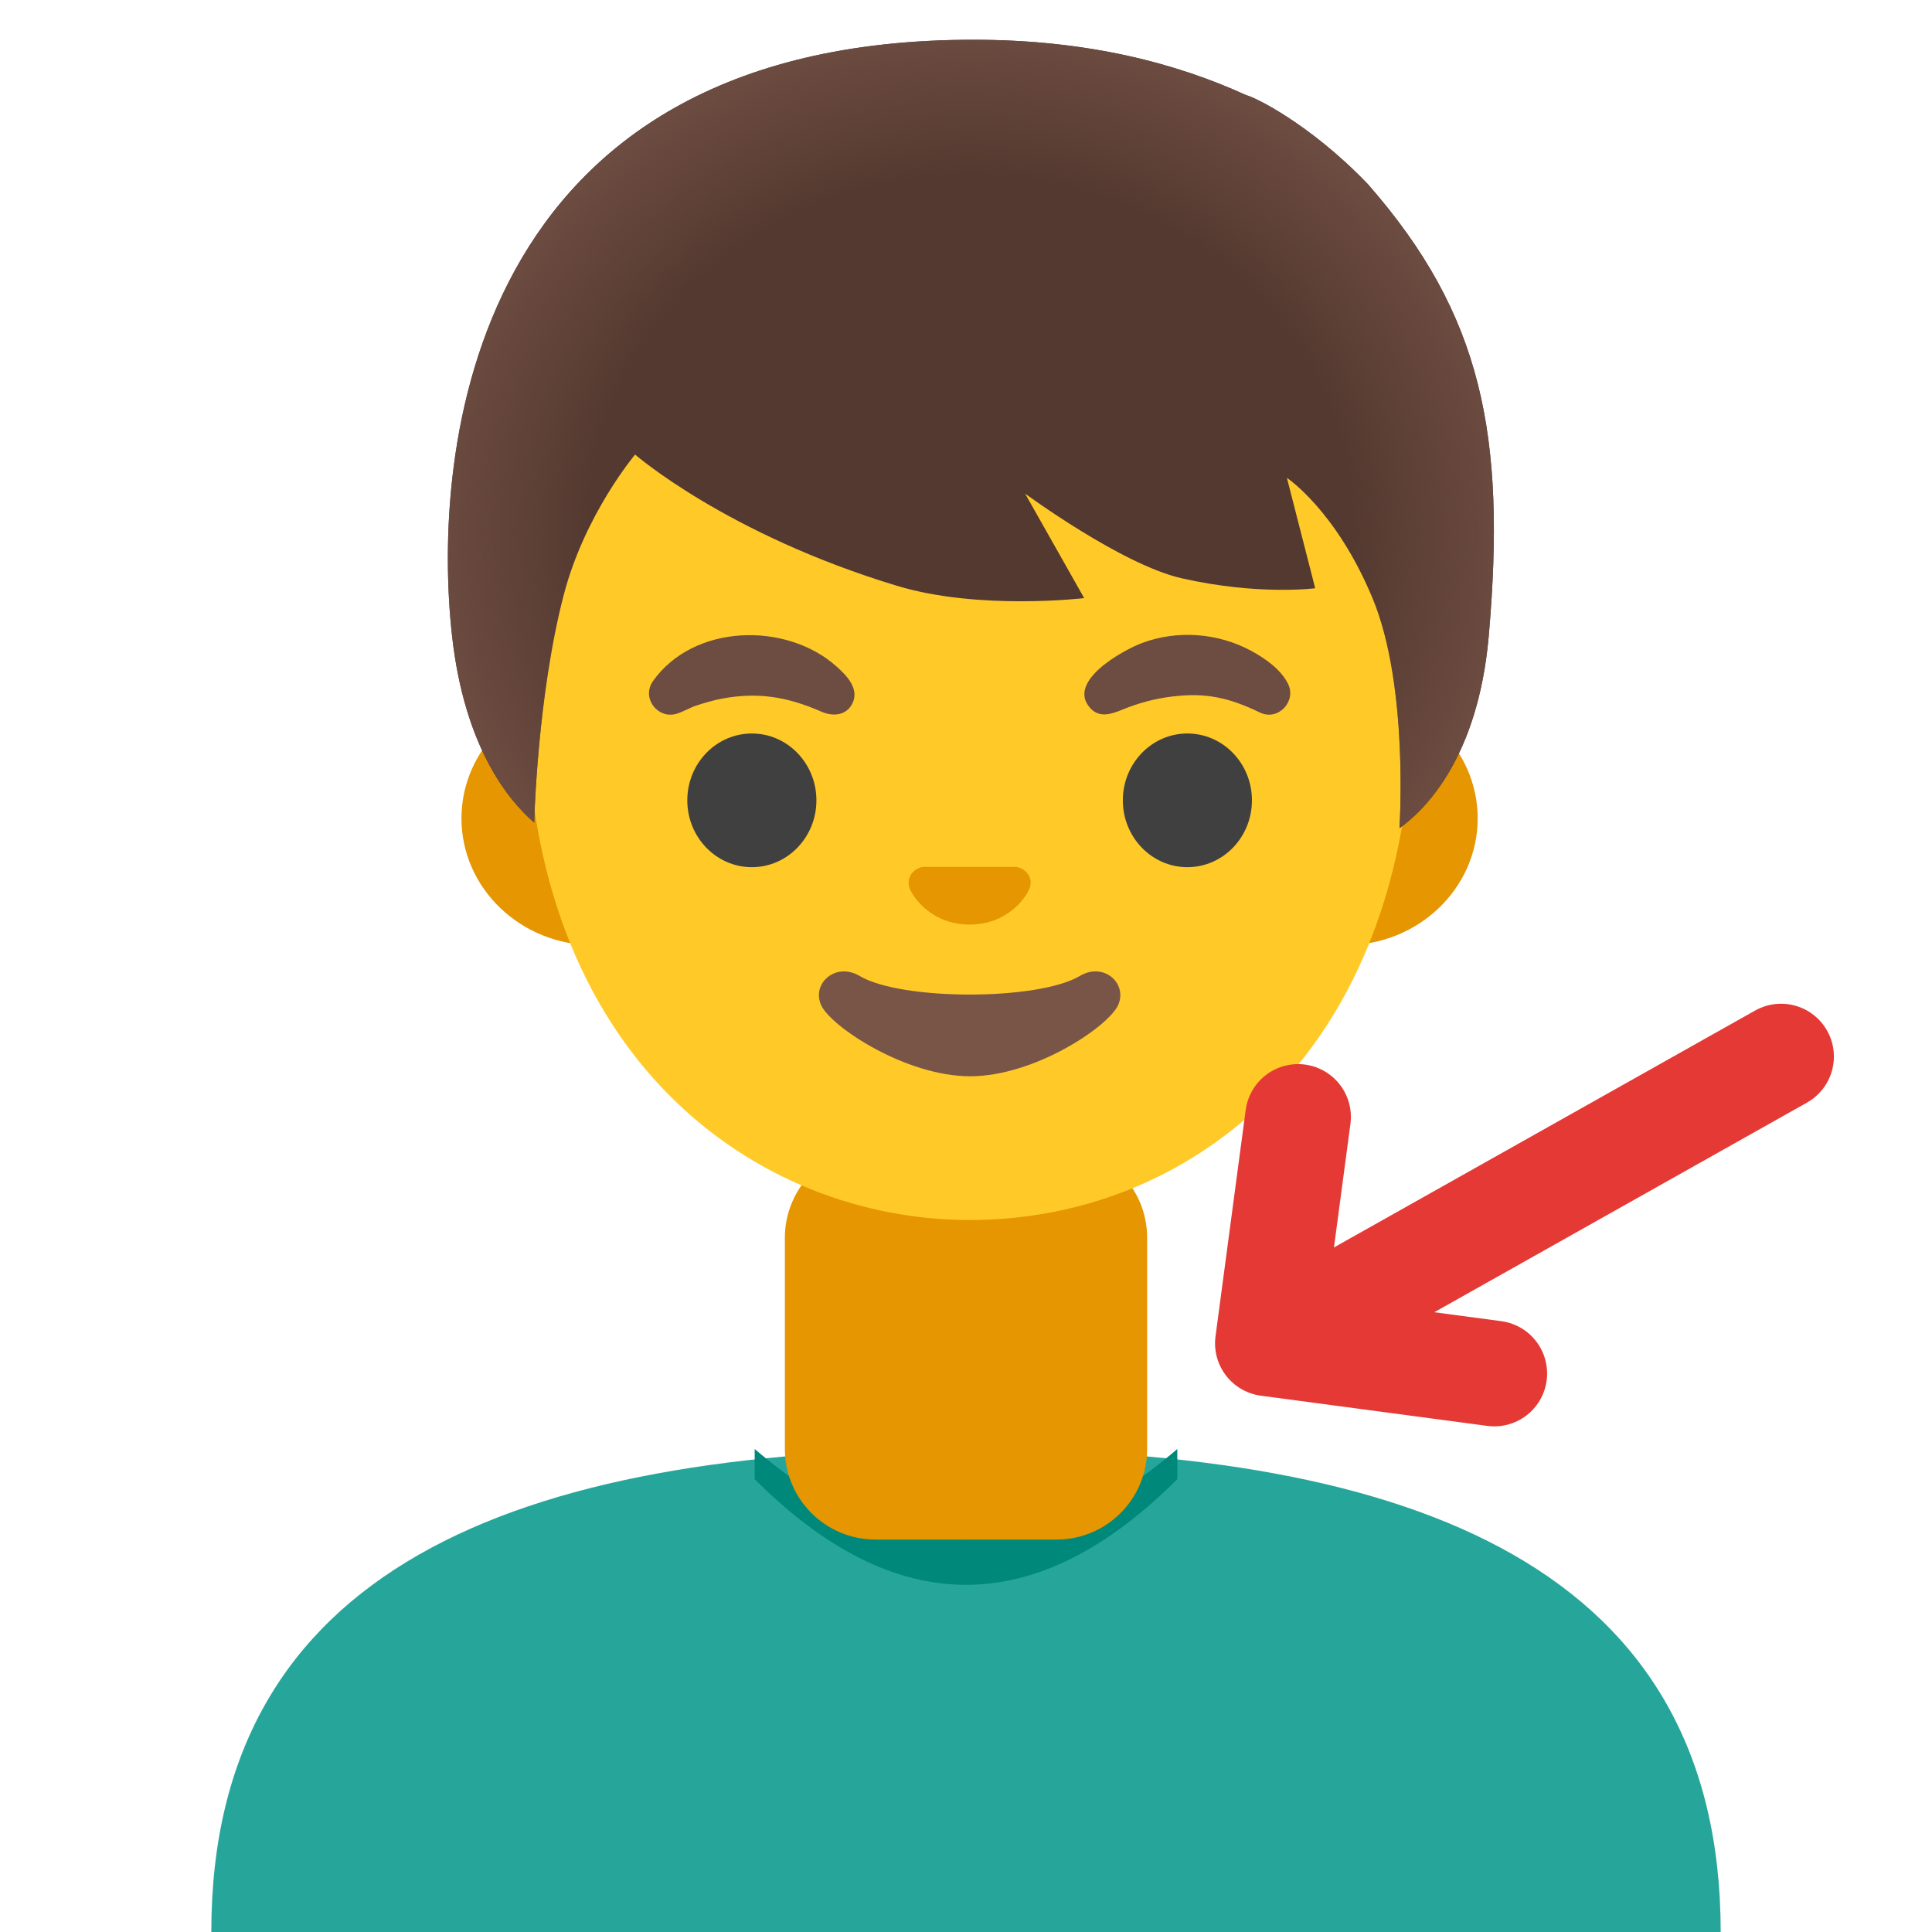
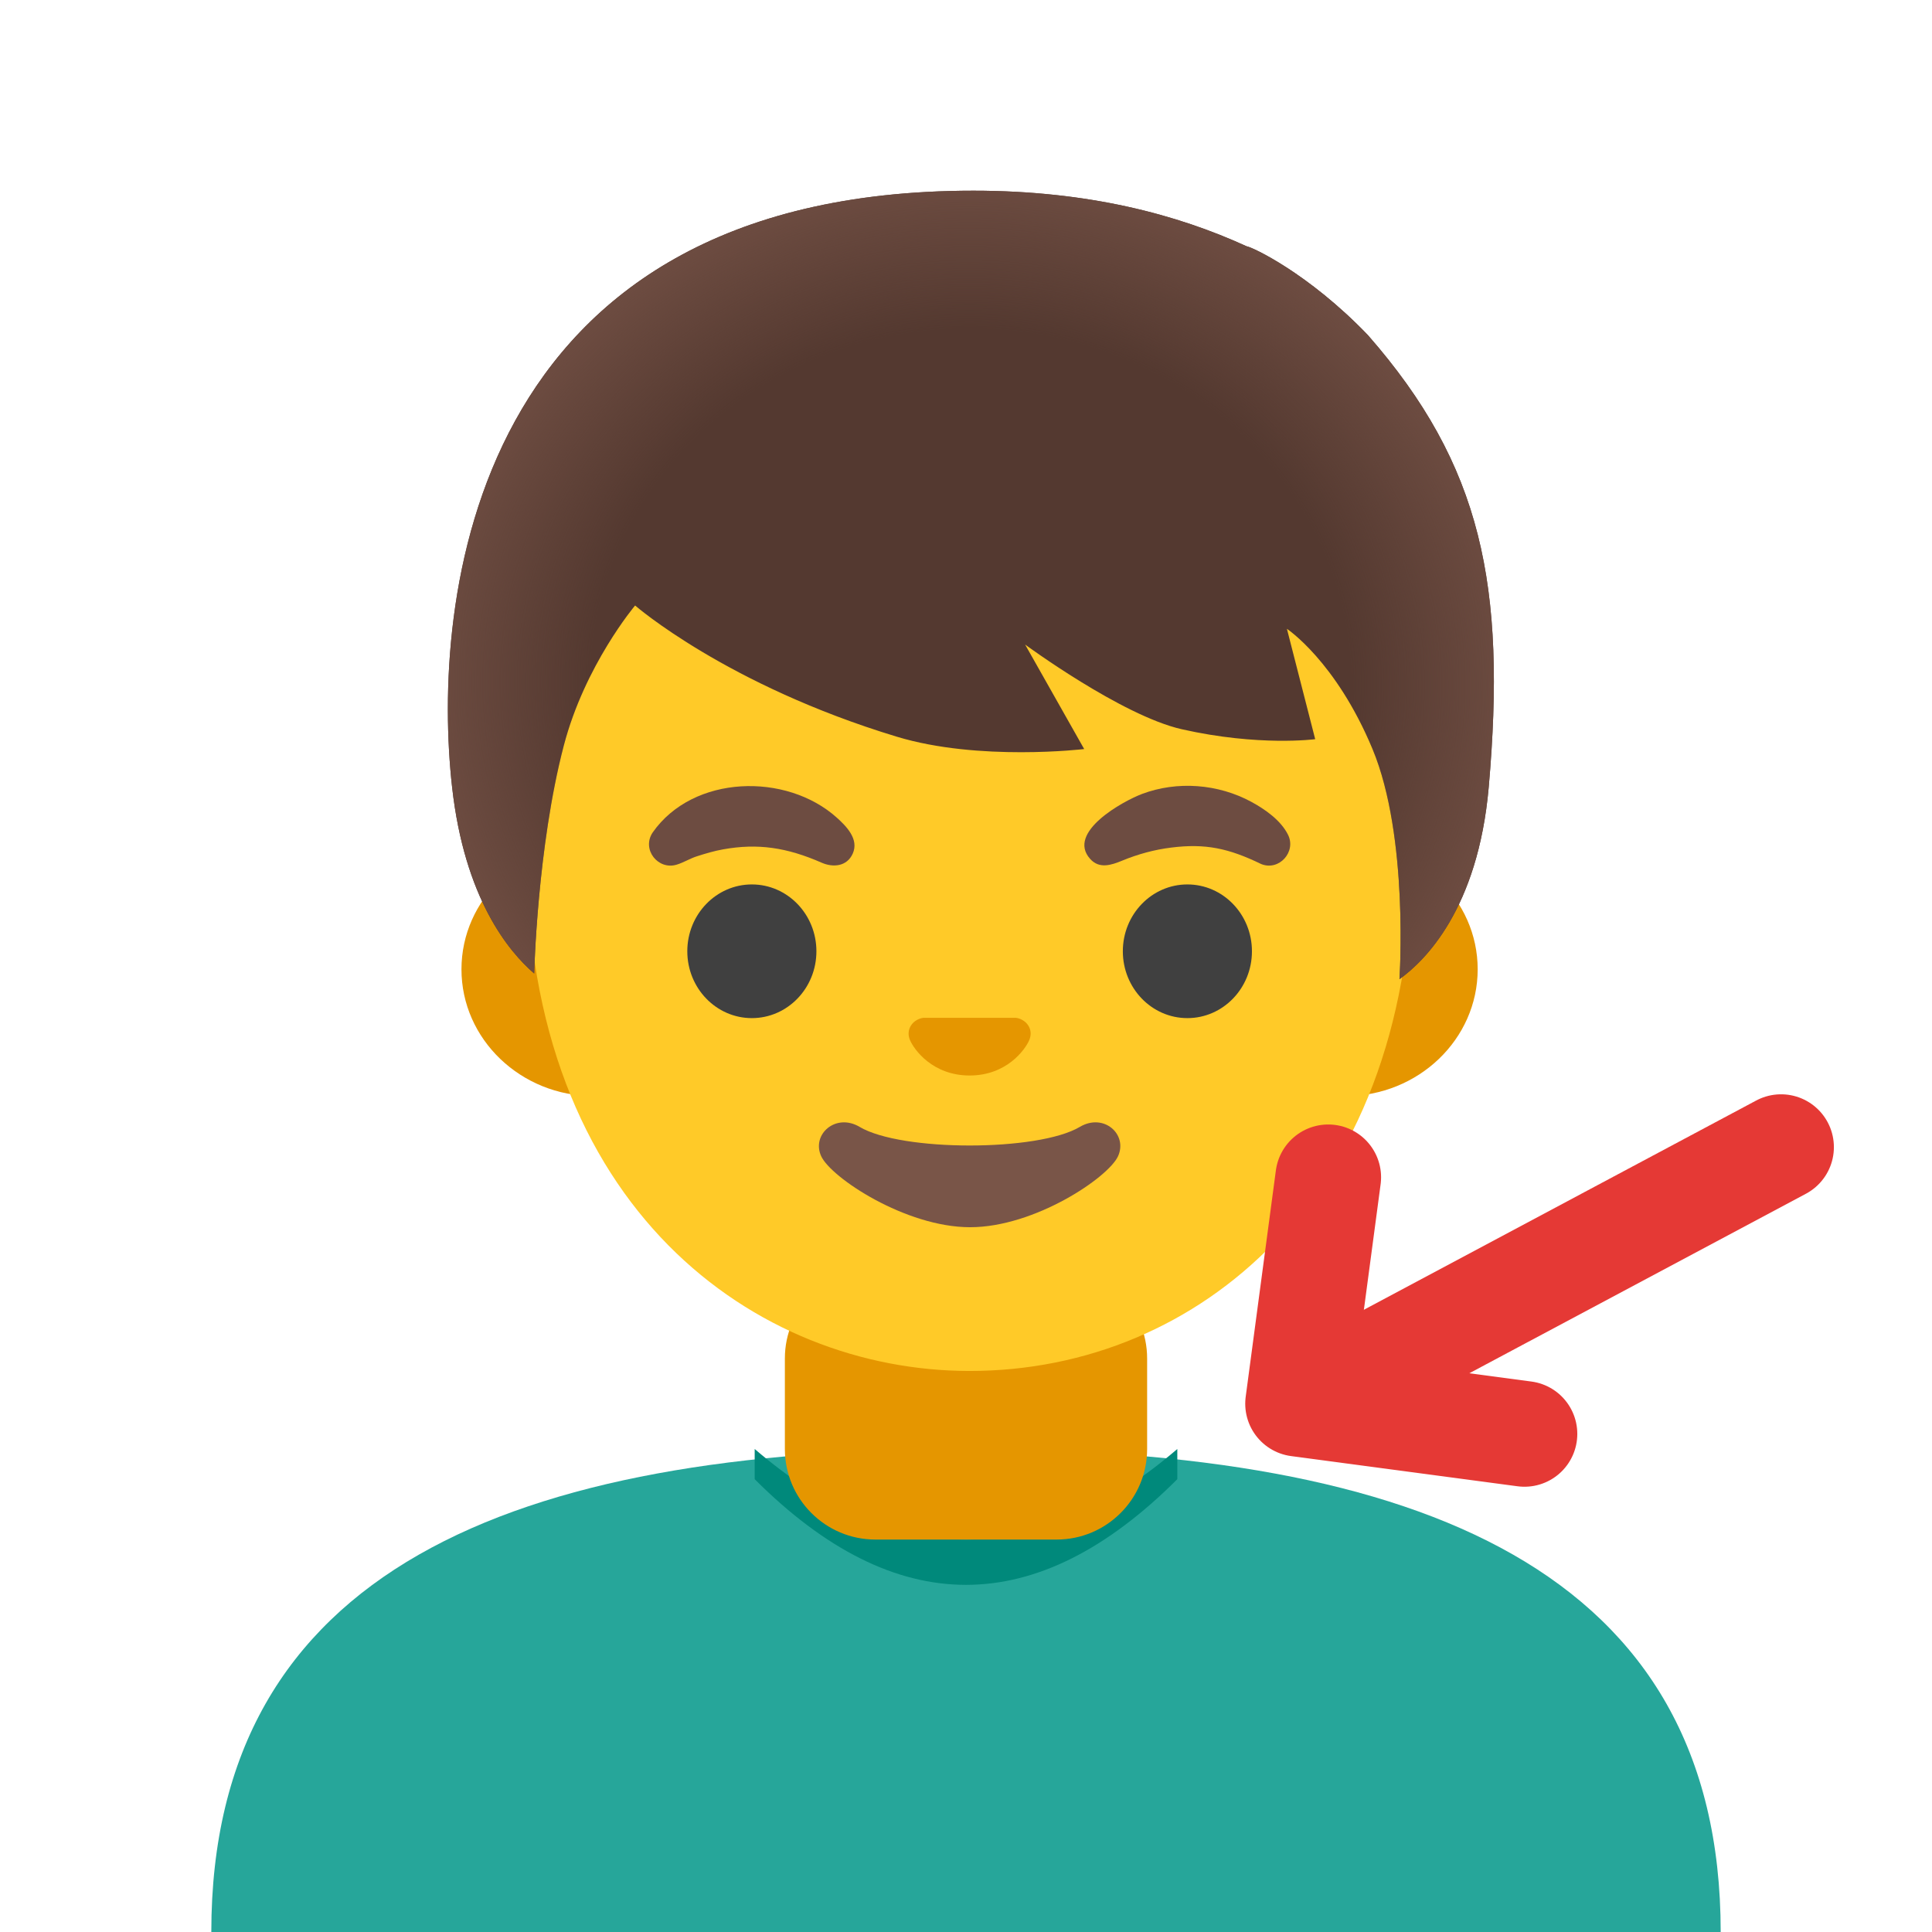
<svg xmlns="http://www.w3.org/2000/svg" viewBox="0 0 128 128">
  <path d="M14 128 C14 104 34 96 64 96 C94 96 114 104 114 128 Z" fill="#26A69A" />
  <path d="M50 96 Q64 108 78 96 L78 98 Q64 112 50 98 Z" fill="#00897B" />
-   <rect x="52" y="76" width="24" height="26" rx="6" fill="#E59600" />
-   <g transform="translate(22 0) scale(0.66)">
+   <rect x="52" y="84" width="24" height="18" rx="6" fill="#E59600" />
+   <g transform="translate(22 10) scale(0.66)">
    <path id="b_ears" style="fill:#E59600;" d="M26.28,94.88c-7.33,0-13.29-5.71-13.29-12.73s5.96-12.73,13.29-12.73h75.43  c7.33,0,13.29,5.71,13.29,12.73s-5.96,12.73-13.29,12.73L26.28,94.88z" />
    <path id="b_head" style="fill:#FFCA28;" d="M64,122.47c-21.41,0-44.46-16.31-44.46-52.12c0-16.64,4.87-31.97,13.71-43.17  C41.51,16.71,52.72,10.71,64,10.71s22.49,6,30.75,16.47c8.84,11.2,13.71,26.53,13.71,43.17c0,16.24-4.79,29.81-13.86,39.22  C86.59,117.89,75.72,122.47,64,122.47z" />
    <path id="b_nose_1_" style="fill:#E59600;" d="M69.07,87.13c-0.14-0.06-0.28-0.09-0.42-0.11h-9.3c-0.14,0.02-0.28,0.05-0.42,0.11  c-0.84,0.34-1.31,1.22-0.91,2.14c0.4,0.93,2.25,3.54,5.98,3.54c3.73,0,5.58-2.61,5.98-3.54S69.91,87.47,69.07,87.13z" />
    <g id="b_eyebrows_1_">
      <path style="fill:#6D4C41;" d="M32.18,68.42c4.07-5.82,13.42-6.04,18.48-1.5c0.98,0.88,2.25,2.17,1.61,3.61   c-0.58,1.31-1.98,1.42-3.12,0.92c-3.49-1.53-6.41-1.97-9.9-1.34c-0.9,0.16-1.77,0.42-2.64,0.7c-0.69,0.22-1.31,0.62-2,0.83   C32.73,72.23,31.05,70.12,32.18,68.42z" />
      <path style="fill:#6D4C41;" d="M93.26,71.58C90,70,87.67,69.5,84.24,69.93c-1.7,0.21-3.34,0.66-4.92,1.31   c-1.09,0.45-2.3,0.86-3.22-0.17c-2.41-2.68,3.32-5.81,5.2-6.52c3.55-1.34,7.66-1.01,10.98,0.79c1.38,0.75,2.96,1.85,3.68,3.3   C96.82,70.35,95.06,72.32,93.26,71.58z" />
    </g>
    <g id="b_eyes_1_">
      <ellipse style="fill:#404040;" cx="42.14" cy="80.34" rx="6.48" ry="6.71" />
      <ellipse style="fill:#404040;" cx="85.86" cy="80.34" rx="6.48" ry="6.71" />
    </g>
    <path id="b_mouth_1_" style="fill:#795548;" d="M75.06,97.97c-4.19,2.49-17.91,2.49-22.1,0c-2.4-1.43-4.86,0.76-3.86,2.94  c0.98,2.15,8.47,7.13,14.95,7.13c6.47,0,13.87-4.98,14.85-7.13C79.89,98.72,77.47,96.54,75.06,97.97z" />
    <g id="b_hair_2_">
      <path id="b_hair_3_" style="fill:#543930;" d="M103.98,18.49c-5.97-6.22-11.63-8.85-12.18-8.92C84.88,6.4,75.95,3.99,64.38,3.99   C13.53,3.99,10,45.63,12.05,63.87c1.25,11.14,5.65,16.47,8.24,18.7c0,0,0.3-12.67,2.97-22.87c2.11-8.08,7.16-14.07,7.16-14.07   s9.17,7.99,26.27,13.17c8.24,2.5,18.81,1.24,18.81,1.24l-5.93-10.49c0,0,9.68,7.13,15.72,8.5c7.73,1.75,13.4,1,13.4,1l-2.84-11.08   c0,0,4.91,3.24,8.59,12.06c3.68,8.83,2.71,23.11,2.71,23.11c2.51-1.8,7.88-7.01,8.96-19.28C117.87,43.67,115.45,31.58,103.98,18.49   z" />
      <radialGradient id="b_hairHighlights_1_" cx="64.126" cy="53.457" r="54.554" gradientTransform="matrix(0.9997 0.0227 -0.0211 0.9325 1.1459 2.1575)" gradientUnits="userSpaceOnUse">
        <stop offset="0.699" style="stop-color:#6D4C41;stop-opacity:0" />
        <stop offset="1" style="stop-color:#6D4C41" />
      </radialGradient>
      <path id="b_hairHighlights" style="fill:url(#b_hairHighlights_1_);" d="M91.8,9.57C84.88,6.4,75.95,3.99,64.38,3.99   C13.53,3.99,10,45.63,12.05,63.87c1.25,11.14,5.65,16.47,8.24,18.7c0,0,0.3-12.67,2.97-22.87c2.11-8.08,7.16-14.07,7.16-14.07   s9.17,7.99,26.27,13.17c8.24,2.5,18.81,1.24,18.81,1.24l-5.93-10.49c0,0,9.68,7.13,15.72,8.5c7.73,1.75,13.4,1,13.4,1l-2.84-11.08   c0,0,4.91,3.24,8.59,12.06c3.68,8.83,2.71,23.11,2.71,23.11c2.51-1.8,7.88-7.01,8.96-19.28c1.76-20.19-0.66-32.28-12.13-45.37   C98.01,12.27,92.35,9.64,91.8,9.57z" />
    </g>
  </g>
  <g stroke="#E53935" stroke-width="7" stroke-linecap="round" stroke-linejoin="round" fill="none">
-     <path d="M118 70 L86 88" />
-     <path d="M86 74 L84 89 L99 91" />
+     <path d="M118 76 L88 92" />
+     <path d="M88 78 L86 93 L101 95" />
  </g>
</svg>
